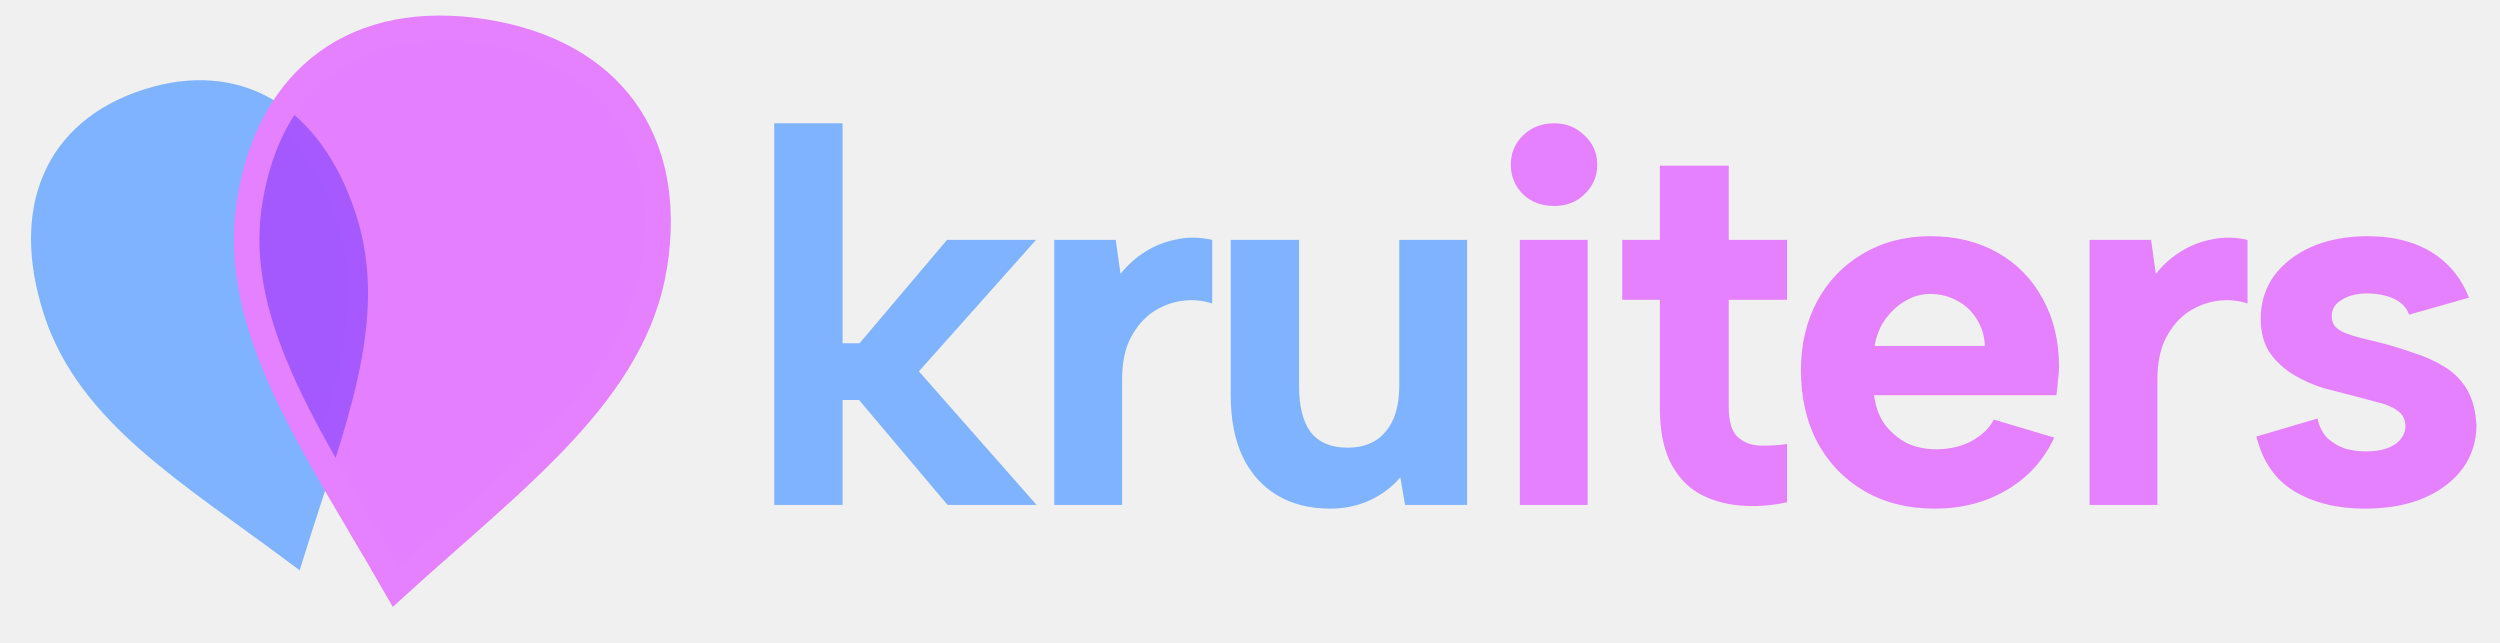
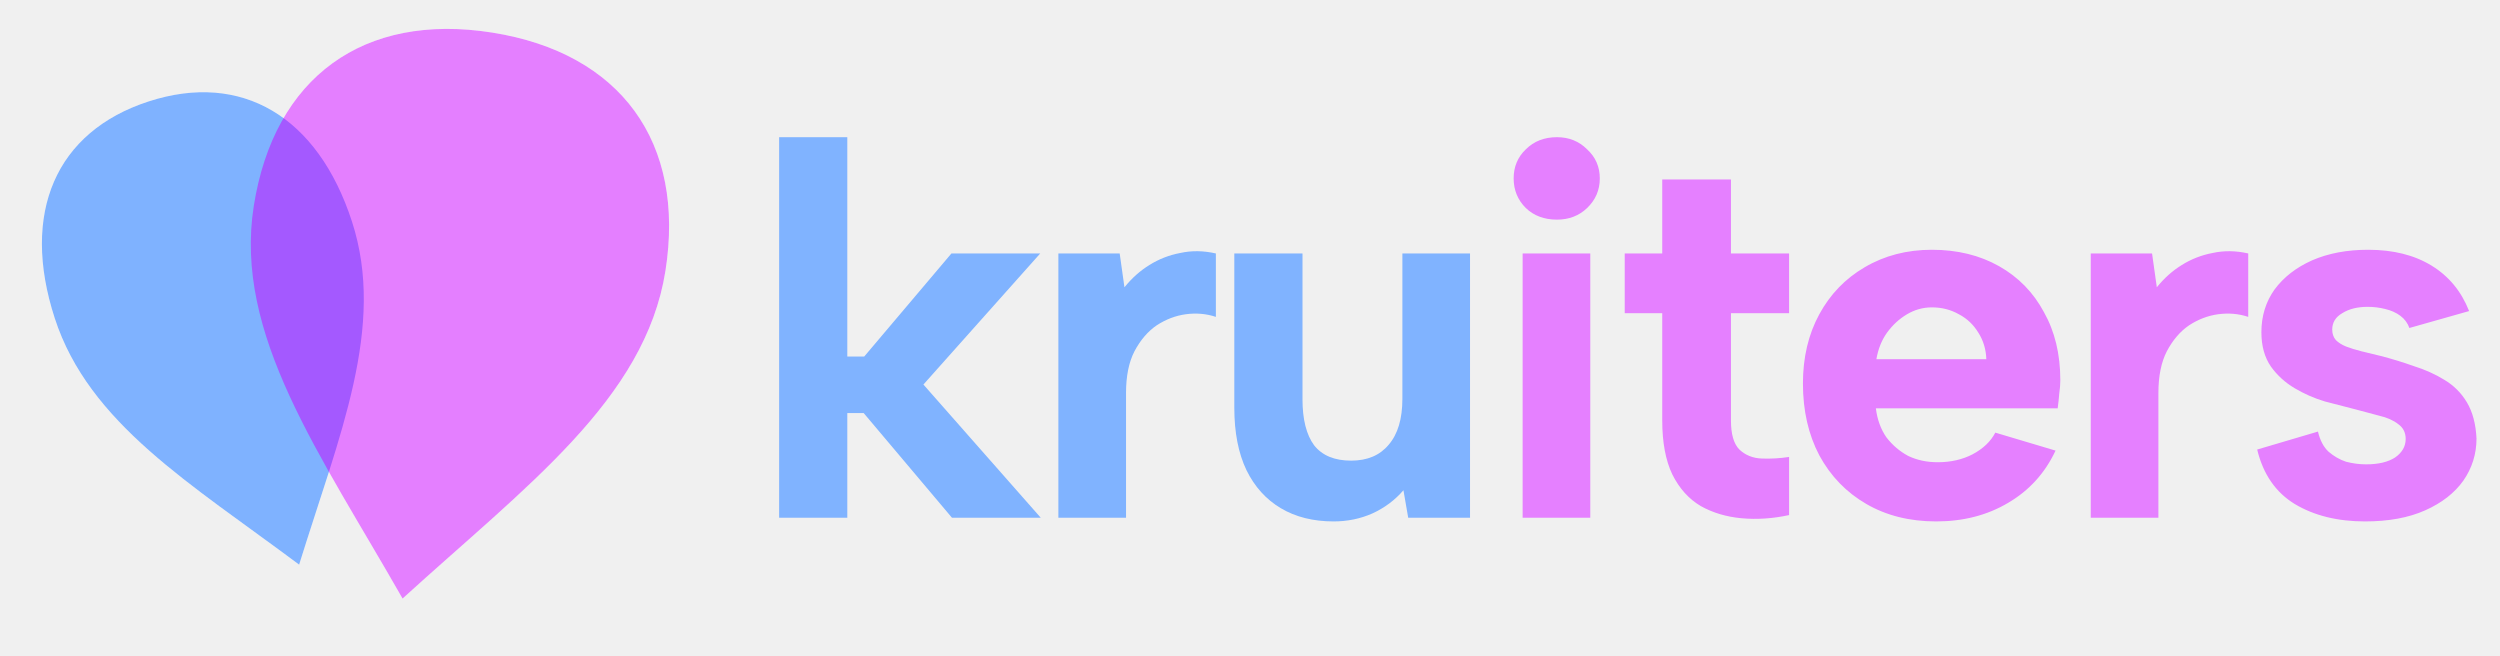
- <svg xmlns="http://www.w3.org/2000/svg" width="350" height="90" viewBox="0 0 350 90" fill="none">
-   <path d="M7.536 43.662C2.826 29.215 7.674 18.061 20.465 13.919C33.255 9.777 43.755 15.961 48.465 30.408C53.175 44.855 46.711 59.727 41.188 77.488C26.246 66.354 12.246 58.11 7.536 43.662Z" fill="white" />
-   <path d="M34.947 28.242C37.753 10.591 50.062 1.677 67.773 4.473C85.484 7.269 94.427 19.537 91.622 37.189C88.817 54.84 72.404 66.725 55.43 82.14C44.067 62.252 32.142 45.894 34.947 28.242Z" fill="white" />
-   <path d="M7.536 43.662C2.826 29.215 7.674 18.061 20.465 13.919C33.255 9.777 43.755 15.961 48.465 30.408C53.175 44.855 46.711 59.727 41.188 77.488C26.246 66.354 12.246 58.11 7.536 43.662Z" fill="#0066FF" fill-opacity="0.5" stroke="#80B3FF" stroke-width="2.859" />
-   <path d="M34.947 28.242C37.753 10.591 50.062 1.677 67.773 4.473C85.484 7.269 94.427 19.537 91.622 37.189C88.817 54.84 72.404 66.725 55.43 82.14C44.067 62.252 32.142 45.894 34.947 28.242Z" fill="#CB00FF" fill-opacity="0.5" stroke="#E580FF" stroke-width="3.58" />
-   <path d="M108.39 17.261H117.962V48.056H120.337L132.58 33.586H145.047L128.648 51.989L145.121 70.688H132.655L120.263 55.996H117.962V70.688H108.39V17.261ZM147.596 33.586H156.204L156.872 38.335C157.911 37.049 159.073 36.01 160.36 35.219C161.695 34.378 163.155 33.809 164.738 33.512C166.321 33.166 167.978 33.19 169.709 33.586V42.491C168.374 42.045 166.964 41.922 165.48 42.12C164.045 42.318 162.685 42.837 161.398 43.678C160.162 44.519 159.123 45.731 158.282 47.314C157.49 48.847 157.095 50.802 157.095 53.176V70.688H147.596V33.586ZM205.393 70.688H196.711L196.043 66.83C194.856 68.215 193.396 69.303 191.665 70.095C189.983 70.837 188.177 71.208 186.248 71.208C183.379 71.208 180.905 70.589 178.828 69.353C176.75 68.116 175.142 66.335 174.004 64.01C172.867 61.635 172.298 58.717 172.298 55.254V33.586H181.87V54.066C181.87 56.886 182.414 59.038 183.503 60.522C184.64 61.957 186.372 62.674 188.697 62.674C190.972 62.674 192.729 61.932 193.965 60.448C195.252 58.964 195.895 56.812 195.895 53.992V33.586H205.393V70.688Z" fill="#80B3FF" />
-   <path d="M212.778 33.586H222.276V70.688H212.778V33.586ZM217.601 28.837C215.82 28.837 214.361 28.293 213.223 27.205C212.085 26.067 211.516 24.682 211.516 23.049C211.516 21.417 212.085 20.056 213.223 18.968C214.361 17.83 215.82 17.261 217.601 17.261C219.283 17.261 220.693 17.83 221.831 18.968C223.018 20.056 223.612 21.417 223.612 23.049C223.612 24.682 223.018 26.067 221.831 27.205C220.693 28.293 219.283 28.837 217.601 28.837ZM232.379 33.586V23.198H242.026V33.586H250.188V41.971H242.026V57.035C242.026 58.964 242.422 60.324 243.213 61.116C244.054 61.907 245.093 62.328 246.33 62.377C247.616 62.427 248.902 62.353 250.188 62.155V70.317C247.913 70.812 245.687 70.96 243.51 70.763C241.383 70.565 239.478 69.996 237.796 69.056C236.114 68.066 234.779 66.582 233.789 64.603C232.849 62.625 232.379 60.102 232.379 57.035V41.971H227.111V33.586H232.379ZM270.831 71.208C267.121 71.208 263.856 70.391 261.036 68.759C258.216 67.126 256.015 64.851 254.432 61.932C252.898 59.014 252.132 55.65 252.132 51.84C252.132 48.18 252.898 44.939 254.432 42.12C255.965 39.3 258.093 37.099 260.813 35.516C263.584 33.883 266.725 33.067 270.237 33.067C273.799 33.067 276.941 33.834 279.661 35.367C282.382 36.901 284.485 39.053 285.969 41.823C287.502 44.544 288.269 47.734 288.269 51.395C288.269 51.939 288.22 52.558 288.121 53.25C288.071 53.893 287.997 54.586 287.898 55.328H262.372C262.57 56.911 263.064 58.272 263.856 59.409C264.697 60.498 265.711 61.363 266.898 62.006C268.135 62.6 269.52 62.897 271.054 62.897C272.884 62.897 274.517 62.526 275.951 61.784C277.435 60.992 278.499 59.978 279.142 58.741L287.601 61.264C286.117 64.43 283.891 66.879 280.923 68.611C278.004 70.342 274.64 71.208 270.831 71.208ZM277.88 48.427C277.831 47.042 277.46 45.805 276.767 44.717C276.075 43.579 275.16 42.713 274.022 42.12C272.884 41.477 271.623 41.155 270.237 41.155C269.001 41.155 267.838 41.477 266.75 42.12C265.662 42.763 264.722 43.629 263.93 44.717C263.188 45.756 262.693 46.992 262.446 48.427H277.88ZM292.541 33.586H301.149L301.817 38.335C302.855 37.049 304.018 36.01 305.304 35.219C306.64 34.378 308.099 33.809 309.682 33.512C311.265 33.166 312.922 33.19 314.654 33.586V42.491C313.318 42.045 311.908 41.922 310.424 42.12C308.99 42.318 307.629 42.837 306.343 43.678C305.106 44.519 304.067 45.731 303.226 47.314C302.435 48.847 302.039 50.802 302.039 53.176V70.688H292.541V33.586ZM324.44 58.593C324.737 59.83 325.232 60.77 325.924 61.413C326.666 62.056 327.483 62.526 328.373 62.823C329.313 63.07 330.253 63.194 331.193 63.194C332.924 63.194 334.285 62.872 335.274 62.229C336.263 61.536 336.758 60.671 336.758 59.632C336.758 58.741 336.412 58.049 335.719 57.554C335.027 57.01 334.136 56.614 333.048 56.367C331.96 56.07 330.846 55.773 329.709 55.476C328.373 55.13 326.938 54.759 325.405 54.363C323.921 53.918 322.511 53.3 321.175 52.508C319.839 51.717 318.726 50.703 317.836 49.466C316.946 48.18 316.5 46.572 316.5 44.643C316.5 42.367 317.119 40.364 318.355 38.632C319.642 36.901 321.398 35.54 323.624 34.551C325.899 33.561 328.521 33.067 331.49 33.067C335.002 33.067 337.97 33.809 340.394 35.293C342.818 36.777 344.574 38.904 345.663 41.674L337.277 44.049C337.03 43.356 336.61 42.788 336.016 42.342C335.422 41.897 334.705 41.575 333.864 41.378C333.073 41.18 332.256 41.081 331.415 41.081C329.981 41.081 328.793 41.378 327.854 41.971C326.914 42.515 326.444 43.282 326.444 44.272C326.444 44.865 326.617 45.36 326.963 45.756C327.309 46.102 327.779 46.399 328.373 46.646C329.016 46.894 329.733 47.116 330.525 47.314C331.366 47.512 332.281 47.734 333.27 47.982C334.804 48.378 336.338 48.847 337.871 49.392C339.454 49.886 340.889 50.529 342.175 51.321C343.511 52.112 344.574 53.176 345.366 54.512C346.157 55.847 346.602 57.529 346.701 59.558C346.701 61.734 346.083 63.713 344.846 65.494C343.61 67.225 341.829 68.611 339.504 69.649C337.179 70.688 334.359 71.208 331.044 71.208C327.186 71.208 323.896 70.391 321.175 68.759C318.504 67.126 316.748 64.579 315.907 61.116L324.44 58.593Z" fill="#E580FF" />
+ <svg xmlns="http://www.w3.org/2000/svg" width="351" height="92" viewBox="0 0 351 92" fill="none">
+   <path d="M7.684 44.67C2.882 29.889 7.825 18.478 20.867 14.241C33.909 10.003 44.616 16.329 49.418 31.11C54.221 45.891 47.629 61.105 41.998 79.276C26.762 67.886 12.487 59.451 7.684 44.67Z" fill="white" />
+   <path d="M35.635 28.894C38.495 10.835 51.047 1.716 69.106 4.576C87.165 7.437 96.284 19.988 93.424 38.047C90.563 56.106 73.828 68.265 56.52 84.036C44.934 63.689 32.775 46.953 35.635 28.894Z" fill="white" />
+   <path d="M7.684 44.67C2.882 29.889 7.825 18.478 20.867 14.241C33.909 10.003 44.616 16.329 49.418 31.11C54.221 45.891 47.629 61.105 41.998 79.276C26.762 67.886 12.487 59.451 7.684 44.67Z" fill="#0066FF" fill-opacity="0.5" />
+   <path d="M35.635 28.894C38.495 10.835 51.047 1.716 69.106 4.576C87.165 7.437 96.284 19.988 93.424 38.047C90.563 56.106 73.828 68.265 56.52 84.036C44.934 63.689 32.775 46.953 35.635 28.894Z" fill="#CB00FF" fill-opacity="0.5" />
+   <path d="M109.39 19.261H118.962V50.056H121.337L133.58 35.586H146.047L129.648 53.989L146.121 72.688H133.655L121.263 57.996H118.962V72.688H109.39V19.261ZM148.596 35.586H157.204L157.872 40.335C158.911 39.049 160.073 38.01 161.36 37.219C162.695 36.378 164.155 35.809 165.738 35.512C167.321 35.166 168.978 35.19 170.709 35.586V44.491C169.374 44.045 167.964 43.922 166.48 44.12C165.045 44.318 163.685 44.837 162.398 45.678C161.162 46.519 160.123 47.731 159.282 49.314C158.49 50.847 158.095 52.802 158.095 55.176V72.688H148.596V35.586ZM206.393 72.688H197.711L197.043 68.83C195.856 70.215 194.396 71.303 192.665 72.095C190.983 72.837 189.177 73.208 187.248 73.208C184.379 73.208 181.905 72.589 179.828 71.353C177.75 70.116 176.142 68.335 175.004 66.01C173.867 63.635 173.298 60.717 173.298 57.254V35.586H182.87V56.066C182.87 58.886 183.414 61.038 184.503 62.522C185.64 63.957 187.372 64.674 189.697 64.674C191.972 64.674 193.729 63.932 194.965 62.448C196.252 60.964 196.895 58.812 196.895 55.992V35.586H206.393V72.688Z" fill="#80B3FF" />
+   <path d="M213.778 35.586H223.276V72.688H213.778V35.586ZM218.601 30.837C216.82 30.837 215.361 30.293 214.223 29.205C213.085 28.067 212.516 26.682 212.516 25.049C212.516 23.417 213.085 22.056 214.223 20.968C215.361 19.83 216.82 19.261 218.601 19.261C220.283 19.261 221.693 19.83 222.831 20.968C224.018 22.056 224.612 23.417 224.612 25.049C224.612 26.682 224.018 28.067 222.831 29.205C221.693 30.293 220.283 30.837 218.601 30.837ZM233.379 35.586V25.198H243.026V35.586H251.188V43.971H243.026V59.035C243.026 60.964 243.422 62.324 244.213 63.116C245.054 63.907 246.093 64.328 247.33 64.377C248.616 64.427 249.902 64.353 251.188 64.155V72.317C248.913 72.812 246.687 72.96 244.51 72.763C242.383 72.565 240.478 71.996 238.796 71.056C237.114 70.066 235.779 68.582 234.789 66.603C233.849 64.625 233.379 62.102 233.379 59.035V43.971H228.111V35.586H233.379ZM271.831 73.208C268.121 73.208 264.856 72.391 262.036 70.759C259.216 69.126 257.015 66.851 255.432 63.932C253.898 61.014 253.132 57.65 253.132 53.84C253.132 50.18 253.898 46.939 255.432 44.12C256.965 41.3 259.093 39.099 261.813 37.516C264.584 35.883 267.725 35.067 271.237 35.067C274.799 35.067 277.941 35.834 280.661 37.367C283.382 38.901 285.485 41.053 286.969 43.823C288.502 46.544 289.269 49.734 289.269 53.395C289.269 53.939 289.22 54.558 289.121 55.25C289.071 55.893 288.997 56.586 288.898 57.328H263.372C263.57 58.911 264.064 60.272 264.856 61.409C265.697 62.498 266.711 63.363 267.898 64.006C269.135 64.6 270.52 64.897 272.054 64.897C273.884 64.897 275.517 64.526 276.951 63.784C278.435 62.992 279.499 61.978 280.142 60.741L288.601 63.264C287.117 66.43 284.891 68.879 281.923 70.611C279.004 72.342 275.64 73.208 271.831 73.208ZM278.88 50.427C278.831 49.042 278.46 47.805 277.767 46.717C277.075 45.579 276.16 44.713 275.022 44.12C273.884 43.477 272.623 43.155 271.237 43.155C270.001 43.155 268.838 43.477 267.75 44.12C266.662 44.763 265.722 45.629 264.93 46.717C264.188 47.756 263.693 48.992 263.446 50.427H278.88ZM293.541 35.586H302.149L302.817 40.335C303.855 39.049 305.018 38.01 306.304 37.219C307.64 36.378 309.099 35.809 310.682 35.512C312.265 35.166 313.922 35.19 315.654 35.586V44.491C314.318 44.045 312.908 43.922 311.424 44.12C309.99 44.318 308.629 44.837 307.343 45.678C306.106 46.519 305.067 47.731 304.226 49.314C303.435 50.847 303.039 52.802 303.039 55.176V72.688H293.541V35.586ZM325.44 60.593C325.737 61.83 326.232 62.77 326.924 63.413C327.666 64.056 328.483 64.526 329.373 64.823C330.313 65.07 331.253 65.194 332.193 65.194C333.924 65.194 335.285 64.872 336.274 64.229C337.263 63.536 337.758 62.671 337.758 61.632C337.758 60.741 337.412 60.049 336.719 59.554C336.027 59.01 335.136 58.614 334.048 58.367C332.96 58.07 331.846 57.773 330.709 57.476C329.373 57.13 327.938 56.759 326.405 56.363C324.921 55.918 323.511 55.3 322.175 54.508C320.839 53.717 319.726 52.703 318.836 51.466C317.946 50.18 317.5 48.572 317.5 46.643C317.5 44.367 318.119 42.364 319.355 40.632C320.642 38.901 322.398 37.54 324.624 36.551C326.899 35.561 329.521 35.067 332.49 35.067C336.002 35.067 338.97 35.809 341.394 37.293C343.818 38.777 345.574 40.904 346.663 43.674L338.277 46.049C338.03 45.356 337.61 44.788 337.016 44.342C336.422 43.897 335.705 43.575 334.864 43.378C334.073 43.18 333.256 43.081 332.415 43.081C330.981 43.081 329.793 43.378 328.854 43.971C327.914 44.515 327.444 45.282 327.444 46.272C327.444 46.865 327.617 47.36 327.963 47.756C328.309 48.102 328.779 48.399 329.373 48.646C330.016 48.894 330.733 49.116 331.525 49.314C332.366 49.512 333.281 49.734 334.27 49.982C335.804 50.378 337.338 50.847 338.871 51.392C340.454 51.886 341.889 52.529 343.175 53.321C344.511 54.112 345.574 55.176 346.366 56.512C347.157 57.847 347.602 59.529 347.701 61.558C347.701 63.734 347.083 65.713 345.846 67.494C344.61 69.225 342.829 70.611 340.504 71.649C338.179 72.688 335.359 73.208 332.044 73.208C328.186 73.208 324.896 72.391 322.175 70.759C319.504 69.126 317.748 66.579 316.907 63.116L325.44 60.593Z" fill="#E580FF" />
</svg>
